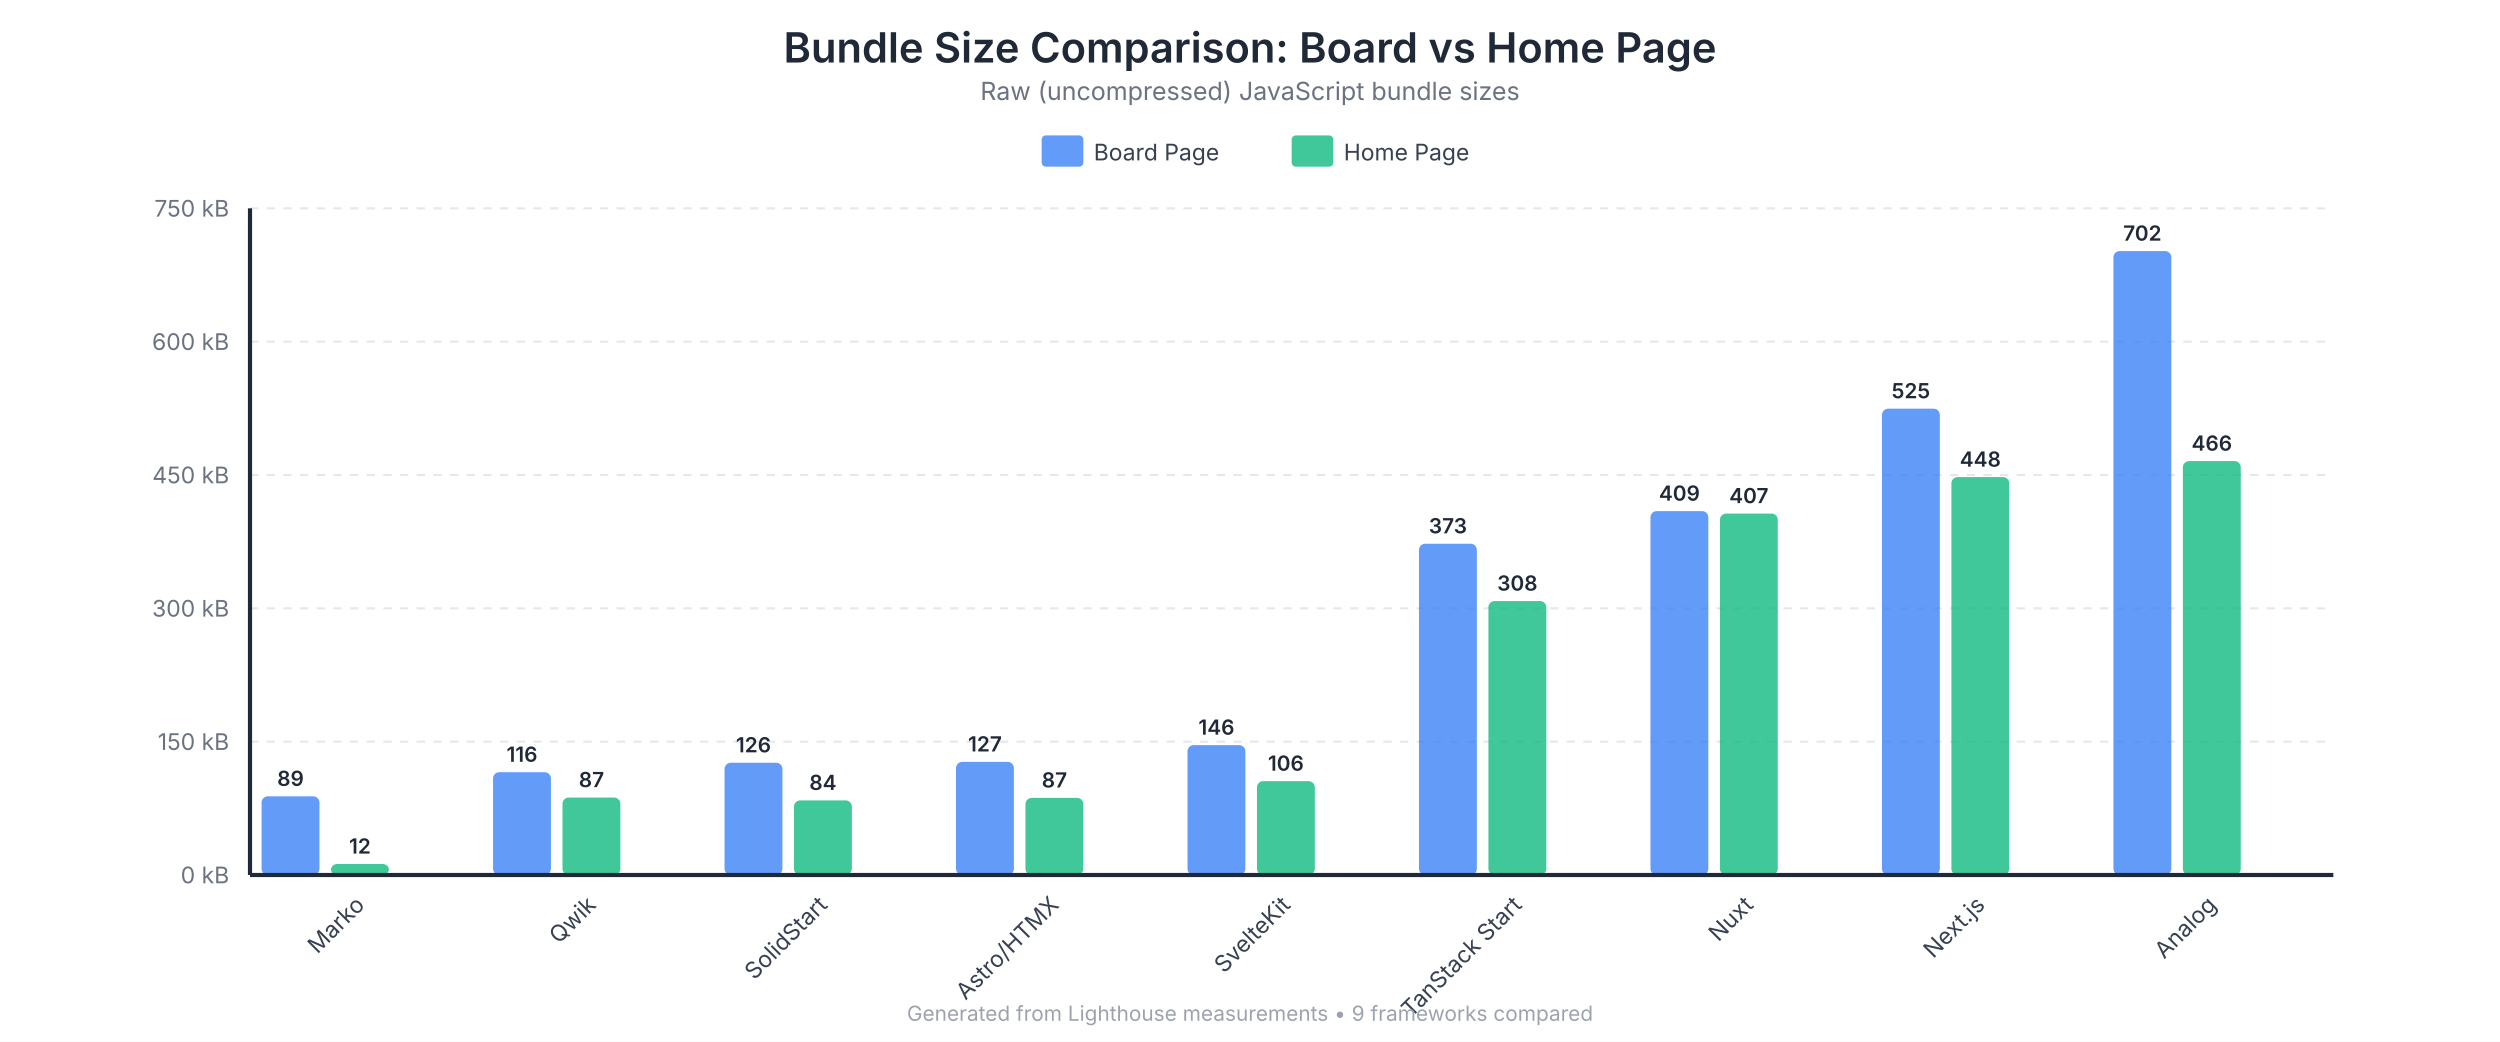
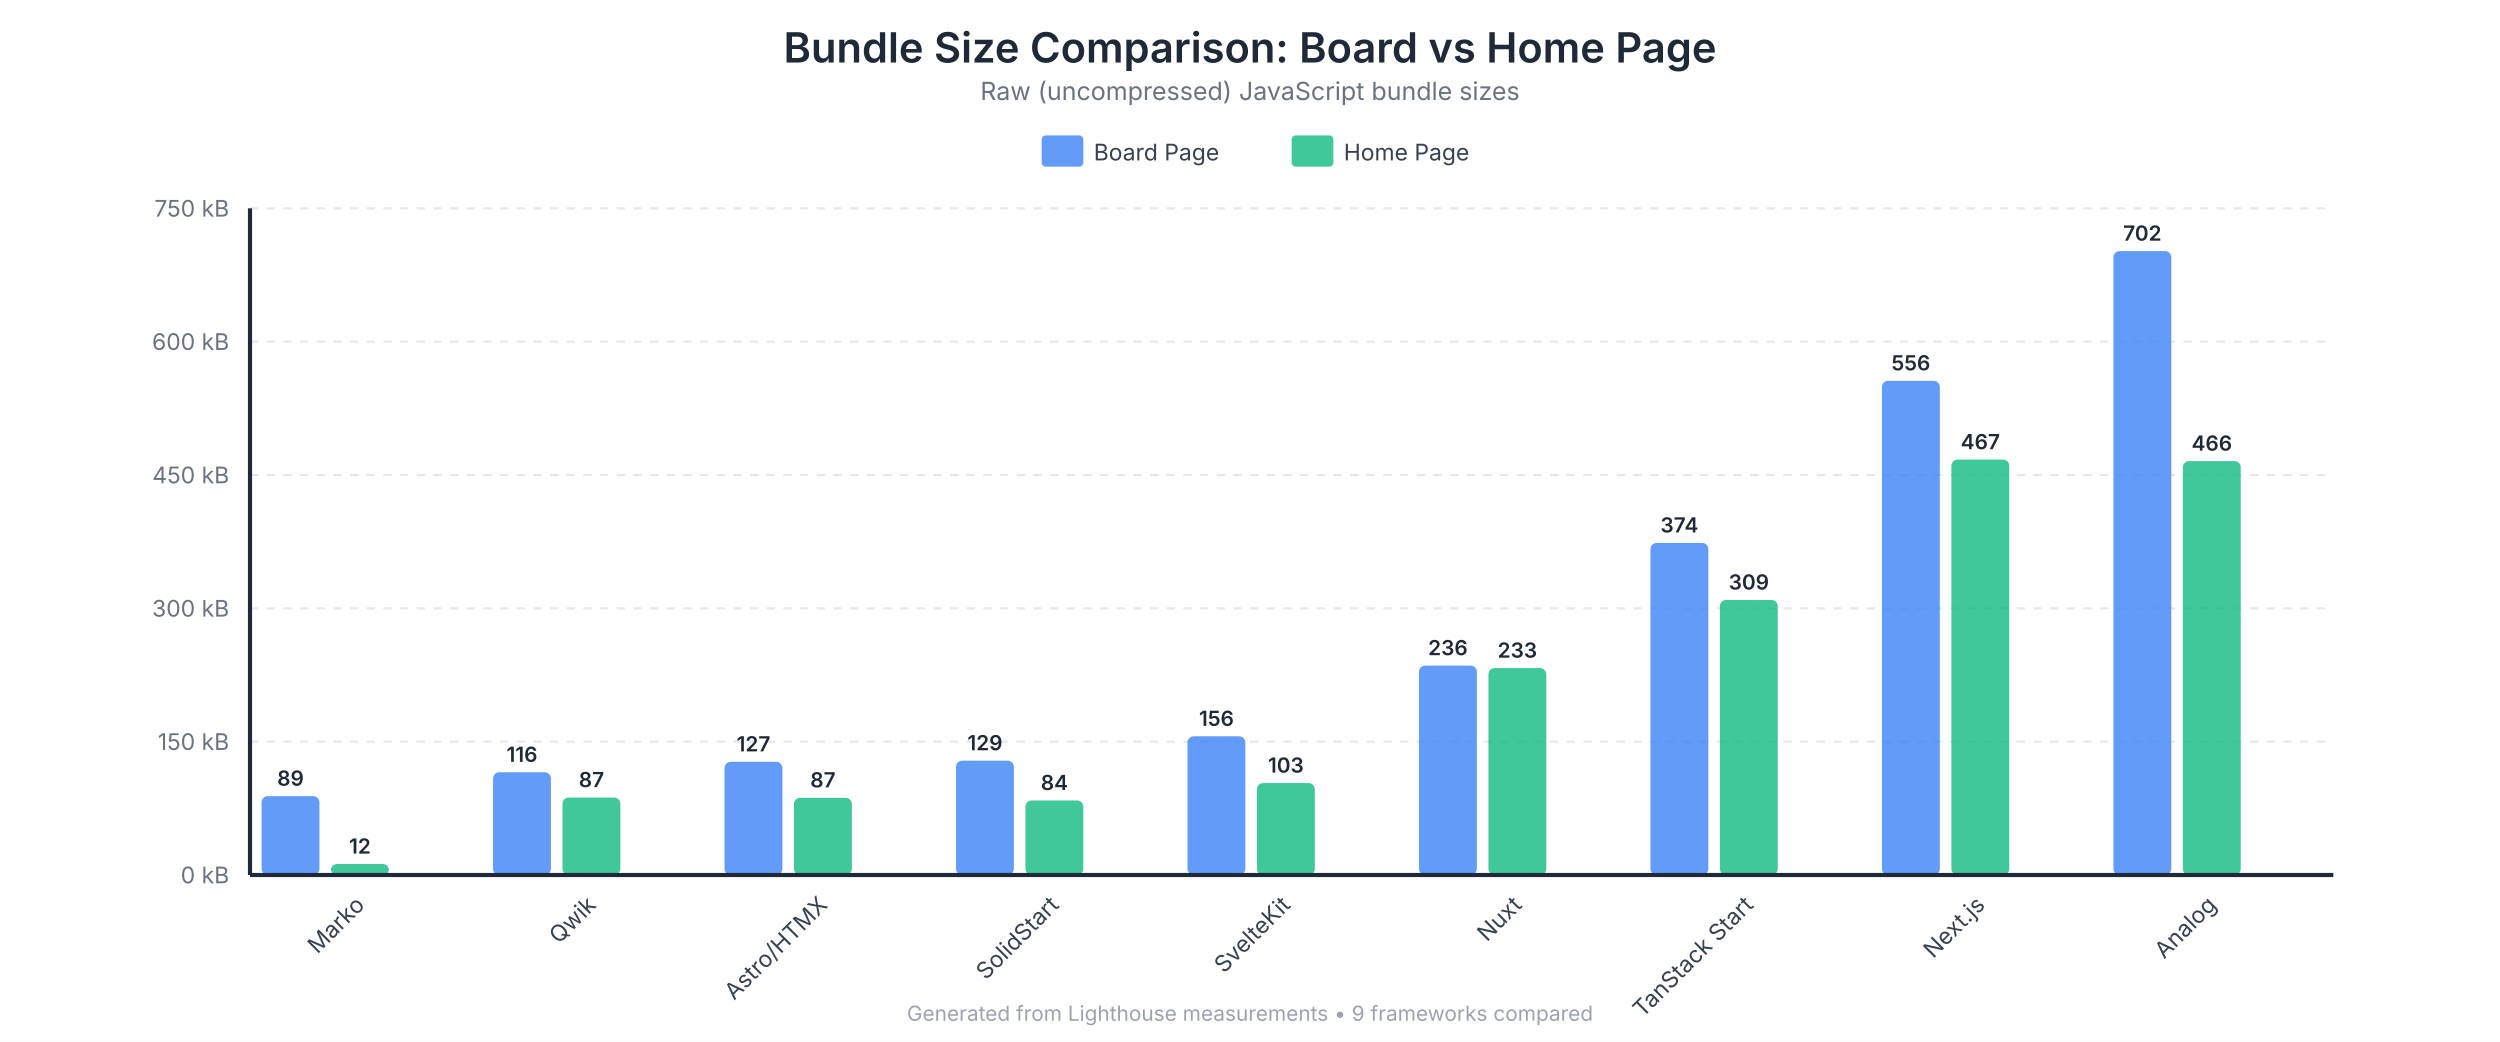
<svg xmlns="http://www.w3.org/2000/svg" viewBox="0 0 1200 500" font-family="system-ui, -apple-system, sans-serif">
  <rect width="1200" height="500" fill="#ffffff" />
  <text x="600.0" y="30" text-anchor="middle" font-size="20" font-weight="600" fill="#1f2937">
    Bundle Size Comparison: Board vs Home Page
  </text>
  <text x="600.0" y="48" text-anchor="middle" font-size="12" fill="#6b7280">
    Raw (uncompressed) JavaScript bundle sizes
  </text>
  <g transform="translate(120, 100)">
    <line x1="0" y1="320.0" x2="1000" y2="320.0" stroke="#e5e7eb" stroke-width="1" stroke-dasharray="4,4" />
    <text x="-10" y="320.0" text-anchor="end" dominant-baseline="middle" font-size="11" fill="#6b7280">0 kB</text>
    <line x1="0" y1="256.0" x2="1000" y2="256.0" stroke="#e5e7eb" stroke-width="1" stroke-dasharray="4,4" />
    <text x="-10" y="256.0" text-anchor="end" dominant-baseline="middle" font-size="11" fill="#6b7280">150 kB</text>
    <line x1="0" y1="192.0" x2="1000" y2="192.0" stroke="#e5e7eb" stroke-width="1" stroke-dasharray="4,4" />
    <text x="-10" y="192.0" text-anchor="end" dominant-baseline="middle" font-size="11" fill="#6b7280">300 kB</text>
    <line x1="0" y1="128.0" x2="1000" y2="128.0" stroke="#e5e7eb" stroke-width="1" stroke-dasharray="4,4" />
    <text x="-10" y="128.0" text-anchor="end" dominant-baseline="middle" font-size="11" fill="#6b7280">450 kB</text>
    <line x1="0" y1="64.0" x2="1000" y2="64.0" stroke="#e5e7eb" stroke-width="1" stroke-dasharray="4,4" />
    <text x="-10" y="64.0" text-anchor="end" dominant-baseline="middle" font-size="11" fill="#6b7280">600 kB</text>
    <line x1="0" y1="0.0" x2="1000" y2="0.0" stroke="#e5e7eb" stroke-width="1" stroke-dasharray="4,4" />
    <text x="-10" y="0.0" text-anchor="end" dominant-baseline="middle" font-size="11" fill="#6b7280">750 kB</text>
-     <rect x="5.556" y="282.233" width="27.778" height="37.767" fill="#3b82f6" opacity="0.8" rx="3" />
-     <text x="19.444" y="277.233" text-anchor="middle" font-size="10" font-weight="600" fill="#1f2937">89</text>
-     <rect x="38.889" y="314.727" width="27.778" height="5.273" fill="#10b981" opacity="0.8" rx="3" />
-     <text x="52.778" y="309.727" text-anchor="middle" font-size="10" font-weight="600" fill="#1f2937">12</text>
+     <rect x="5.556" y="282.135" width="27.778" height="37.865" fill="#3b82f6" opacity="0.8" rx="3" />
+     <text x="19.444" y="277.135" text-anchor="middle" font-size="10" font-weight="600" fill="#1f2937">89</text>
+     <rect x="38.889" y="314.73" width="27.778" height="5.27" fill="#10b981" opacity="0.8" rx="3" />
+     <text x="52.778" y="309.73" text-anchor="middle" font-size="10" font-weight="600" fill="#1f2937">12</text>
    <text x="55.556" y="335" text-anchor="end" font-size="11" fill="#374151" transform="rotate(-45, 55.55556, 335)">Marko</text>
-     <rect x="116.667" y="270.647" width="27.778" height="49.353" fill="#3b82f6" opacity="0.8" rx="3" />
-     <text x="130.556" y="265.647" text-anchor="middle" font-size="10" font-weight="600" fill="#1f2937">116</text>
+     <rect x="116.667" y="270.696" width="27.778" height="49.304" fill="#3b82f6" opacity="0.8" rx="3" />
+     <text x="130.556" y="265.696" text-anchor="middle" font-size="10" font-weight="600" fill="#1f2937">116</text>
    <rect x="150.0" y="282.818" width="27.778" height="37.182" fill="#10b981" opacity="0.8" rx="3" />
    <text x="163.889" y="277.818" text-anchor="middle" font-size="10" font-weight="600" fill="#1f2937">87</text>
    <text x="166.667" y="335" text-anchor="end" font-size="11" fill="#374151" transform="rotate(-45, 166.6667, 335)">Qwik</text>
-     <rect x="227.778" y="266.123" width="27.778" height="53.877" fill="#3b82f6" opacity="0.8" rx="3" />
-     <text x="241.667" y="261.123" text-anchor="middle" font-size="10" font-weight="600" fill="#1f2937">126</text>
-     <rect x="261.111" y="284.18" width="27.778" height="35.82" fill="#10b981" opacity="0.8" rx="3" />
-     <text x="275.0" y="279.18" text-anchor="middle" font-size="10" font-weight="600" fill="#1f2937">84</text>
-     <text x="277.778" y="335" text-anchor="end" font-size="11" fill="#374151" transform="rotate(-45, 277.7778, 335)">SolidStart</text>
-     <rect x="338.889" y="265.702" width="27.778" height="54.298" fill="#3b82f6" opacity="0.8" rx="3" />
-     <text x="352.778" y="260.702" text-anchor="middle" font-size="10" font-weight="600" fill="#1f2937">127</text>
-     <rect x="372.222" y="282.989" width="27.778" height="37.011" fill="#10b981" opacity="0.8" rx="3" />
-     <text x="386.111" y="277.989" text-anchor="middle" font-size="10" font-weight="600" fill="#1f2937">87</text>
-     <text x="388.889" y="335" text-anchor="end" font-size="11" fill="#374151" transform="rotate(-45, 388.8889, 335)">Astro/HTMX</text>
-     <rect x="450.0" y="257.648" width="27.778" height="62.352" fill="#3b82f6" opacity="0.8" rx="3" />
-     <text x="463.889" y="252.648" text-anchor="middle" font-size="10" font-weight="600" fill="#1f2937">146</text>
-     <rect x="483.333" y="274.941" width="27.778" height="45.059" fill="#10b981" opacity="0.8" rx="3" />
-     <text x="497.222" y="269.941" text-anchor="middle" font-size="10" font-weight="600" fill="#1f2937">106</text>
+     <rect x="227.778" y="265.664" width="27.778" height="54.336" fill="#3b82f6" opacity="0.8" rx="3" />
+     <text x="241.667" y="260.664" text-anchor="middle" font-size="10" font-weight="600" fill="#1f2937">127</text>
+     <rect x="261.111" y="282.944" width="27.778" height="37.056" fill="#10b981" opacity="0.8" rx="3" />
+     <text x="275.0" y="277.944" text-anchor="middle" font-size="10" font-weight="600" fill="#1f2937">87</text>
+     <text x="277.778" y="335" text-anchor="end" font-size="11" fill="#374151" transform="rotate(-45, 277.7778, 335)">Astro/HTMX</text>
+     <rect x="338.889" y="265.128" width="27.778" height="54.872" fill="#3b82f6" opacity="0.8" rx="3" />
+     <text x="352.778" y="260.128" text-anchor="middle" font-size="10" font-weight="600" fill="#1f2937">129</text>
+     <rect x="372.222" y="284.209" width="27.778" height="35.791" fill="#10b981" opacity="0.8" rx="3" />
+     <text x="386.111" y="279.209" text-anchor="middle" font-size="10" font-weight="600" fill="#1f2937">84</text>
+     <text x="388.889" y="335" text-anchor="end" font-size="11" fill="#374151" transform="rotate(-45, 388.8889, 335)">SolidStart</text>
+     <rect x="450.0" y="253.423" width="27.778" height="66.578" fill="#3b82f6" opacity="0.8" rx="3" />
+     <text x="463.889" y="248.423" text-anchor="middle" font-size="10" font-weight="600" fill="#1f2937">156</text>
+     <rect x="483.333" y="275.873" width="27.778" height="44.127" fill="#10b981" opacity="0.8" rx="3" />
+     <text x="497.222" y="270.873" text-anchor="middle" font-size="10" font-weight="600" fill="#1f2937">103</text>
    <text x="500.0" y="335" text-anchor="end" font-size="11" fill="#374151" transform="rotate(-45, 500.0, 335)">SvelteKit</text>
-     <rect x="561.111" y="160.99" width="27.778" height="159.01" fill="#3b82f6" opacity="0.8" rx="3" />
-     <text x="575.0" y="155.99" text-anchor="middle" font-size="10" font-weight="600" fill="#1f2937">373</text>
-     <rect x="594.444" y="188.499" width="27.778" height="131.501" fill="#10b981" opacity="0.8" rx="3" />
-     <text x="608.333" y="183.499" text-anchor="middle" font-size="10" font-weight="600" fill="#1f2937">308</text>
-     <text x="611.111" y="335" text-anchor="end" font-size="11" fill="#374151" transform="rotate(-45, 611.1111, 335)">TanStack Start</text>
-     <rect x="672.222" y="145.33" width="27.778" height="174.67" fill="#3b82f6" opacity="0.8" rx="3" />
-     <text x="686.111" y="140.33" text-anchor="middle" font-size="10" font-weight="600" fill="#1f2937">409</text>
-     <rect x="705.556" y="146.52" width="27.778" height="173.48" fill="#10b981" opacity="0.8" rx="3" />
-     <text x="719.444" y="141.52" text-anchor="middle" font-size="10" font-weight="600" fill="#1f2937">407</text>
-     <text x="722.222" y="335" text-anchor="end" font-size="11" fill="#374151" transform="rotate(-45, 722.2222, 335)">Nuxt</text>
-     <rect x="783.333" y="96.167" width="27.778" height="223.833" fill="#3b82f6" opacity="0.8" rx="3" />
-     <text x="797.222" y="91.167" text-anchor="middle" font-size="10" font-weight="600" fill="#1f2937">525</text>
-     <rect x="816.667" y="129" width="27.778" height="191" fill="#10b981" opacity="0.8" rx="3" />
-     <text x="830.556" y="124" text-anchor="middle" font-size="10" font-weight="600" fill="#1f2937">448</text>
+     <rect x="561.111" y="219.501" width="27.778" height="100.499" fill="#3b82f6" opacity="0.8" rx="3" />
+     <text x="575.0" y="214.501" text-anchor="middle" font-size="10" font-weight="600" fill="#1f2937">236</text>
+     <rect x="594.444" y="220.68" width="27.778" height="99.32" fill="#10b981" opacity="0.8" rx="3" />
+     <text x="608.333" y="215.68" text-anchor="middle" font-size="10" font-weight="600" fill="#1f2937">233</text>
+     <text x="611.111" y="335" text-anchor="end" font-size="11" fill="#374151" transform="rotate(-45, 611.1111, 335)">Nuxt</text>
+     <rect x="672.222" y="160.599" width="27.778" height="159.401" fill="#3b82f6" opacity="0.8" rx="3" />
+     <text x="686.111" y="155.599" text-anchor="middle" font-size="10" font-weight="600" fill="#1f2937">374</text>
+     <rect x="705.556" y="187.986" width="27.778" height="132.014" fill="#10b981" opacity="0.8" rx="3" />
+     <text x="719.444" y="182.986" text-anchor="middle" font-size="10" font-weight="600" fill="#1f2937">309</text>
+     <text x="722.222" y="335" text-anchor="end" font-size="11" fill="#374151" transform="rotate(-45, 722.2222, 335)">TanStack Start</text>
+     <rect x="783.333" y="82.774" width="27.778" height="237.226" fill="#3b82f6" opacity="0.8" rx="3" />
+     <text x="797.222" y="77.774" text-anchor="middle" font-size="10" font-weight="600" fill="#1f2937">556</text>
+     <rect x="816.667" y="120.608" width="27.778" height="199.392" fill="#10b981" opacity="0.8" rx="3" />
+     <text x="830.556" y="115.608" text-anchor="middle" font-size="10" font-weight="600" fill="#1f2937">467</text>
    <text x="833.333" y="335" text-anchor="end" font-size="11" fill="#374151" transform="rotate(-45, 833.3333, 335)">Next.js</text>
-     <rect x="894.444" y="20.508" width="27.778" height="299.492" fill="#3b82f6" opacity="0.8" rx="3" />
-     <text x="908.333" y="15.508" text-anchor="middle" font-size="10" font-weight="600" fill="#1f2937">702</text>
+     <rect x="894.444" y="20.52" width="27.778" height="299.48" fill="#3b82f6" opacity="0.8" rx="3" />
+     <text x="908.333" y="15.52" text-anchor="middle" font-size="10" font-weight="600" fill="#1f2937">702</text>
    <rect x="927.778" y="121.317" width="27.778" height="198.683" fill="#10b981" opacity="0.8" rx="3" />
    <text x="941.667" y="116.317" text-anchor="middle" font-size="10" font-weight="600" fill="#1f2937">466</text>
    <text x="944.444" y="335" text-anchor="end" font-size="11" fill="#374151" transform="rotate(-45, 944.4444, 335)">Analog</text>
    <line x1="0" y1="320" x2="1000" y2="320" stroke="#1f2937" stroke-width="2" />
    <line x1="0" y1="0" x2="0" y2="320" stroke="#1f2937" stroke-width="2" />
  </g>
  <rect x="500.0" y="65" width="20" height="15" fill="#3b82f6" opacity="0.8" rx="2" />
  <text x="525.0" y="77" font-size="11" fill="#374151">Board Page</text>
  <rect x="620.0" y="65" width="20" height="15" fill="#10b981" opacity="0.8" rx="2" />
  <text x="645.0" y="77" font-size="11" fill="#374151">Home Page</text>
  <text x="600.0" y="490" text-anchor="middle" font-size="10" fill="#9ca3af">
    Generated from Lighthouse measurements • 9 frameworks compared
  </text>
</svg>
